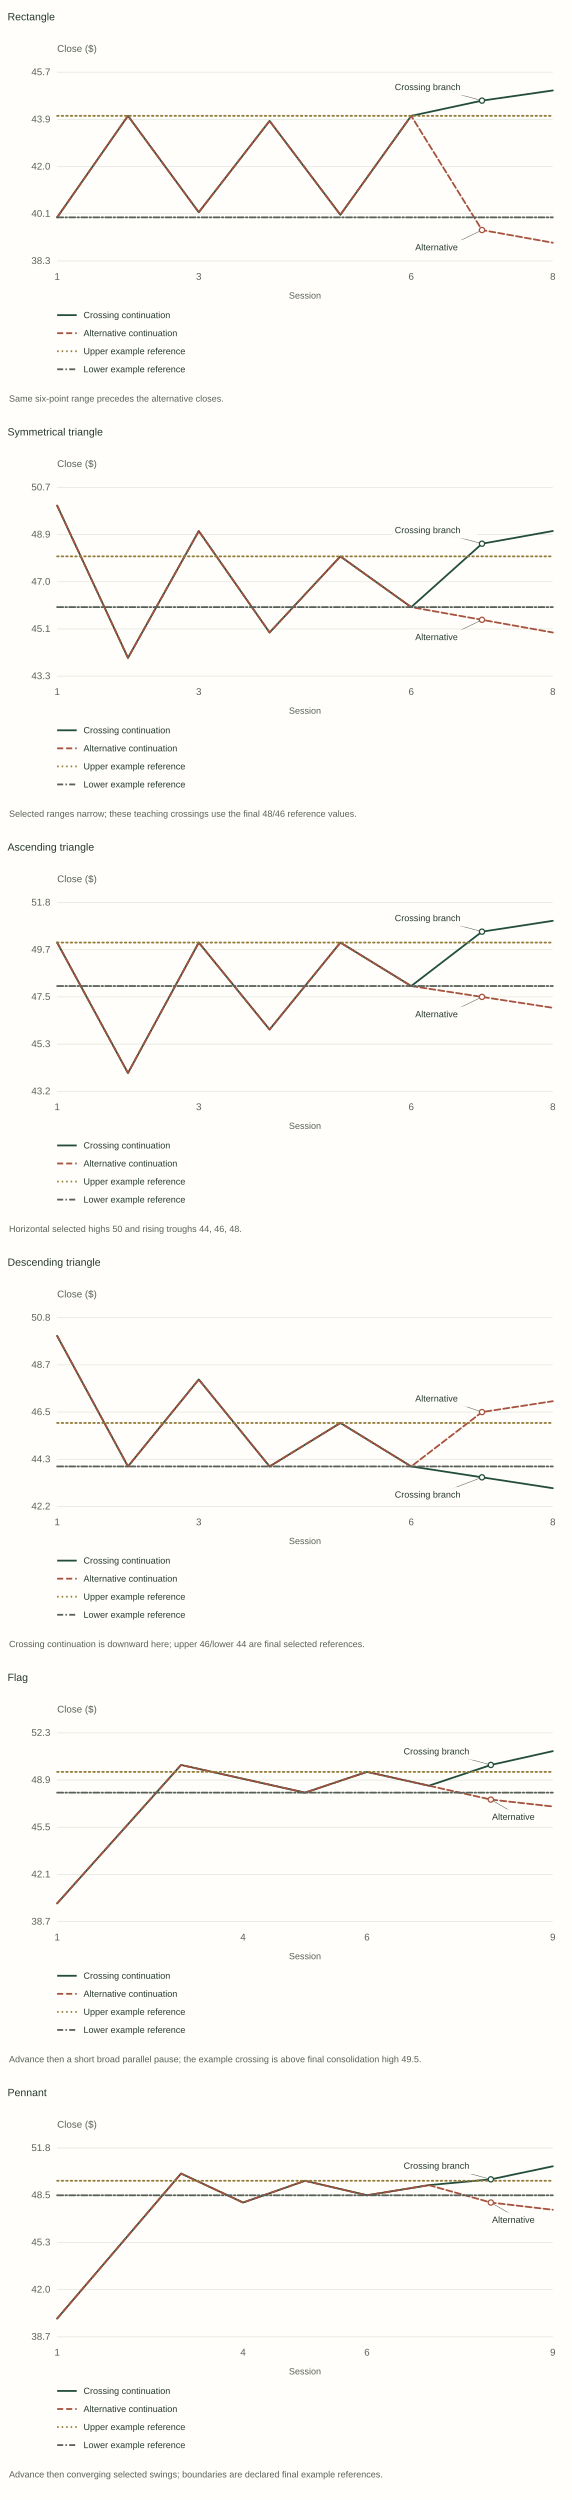
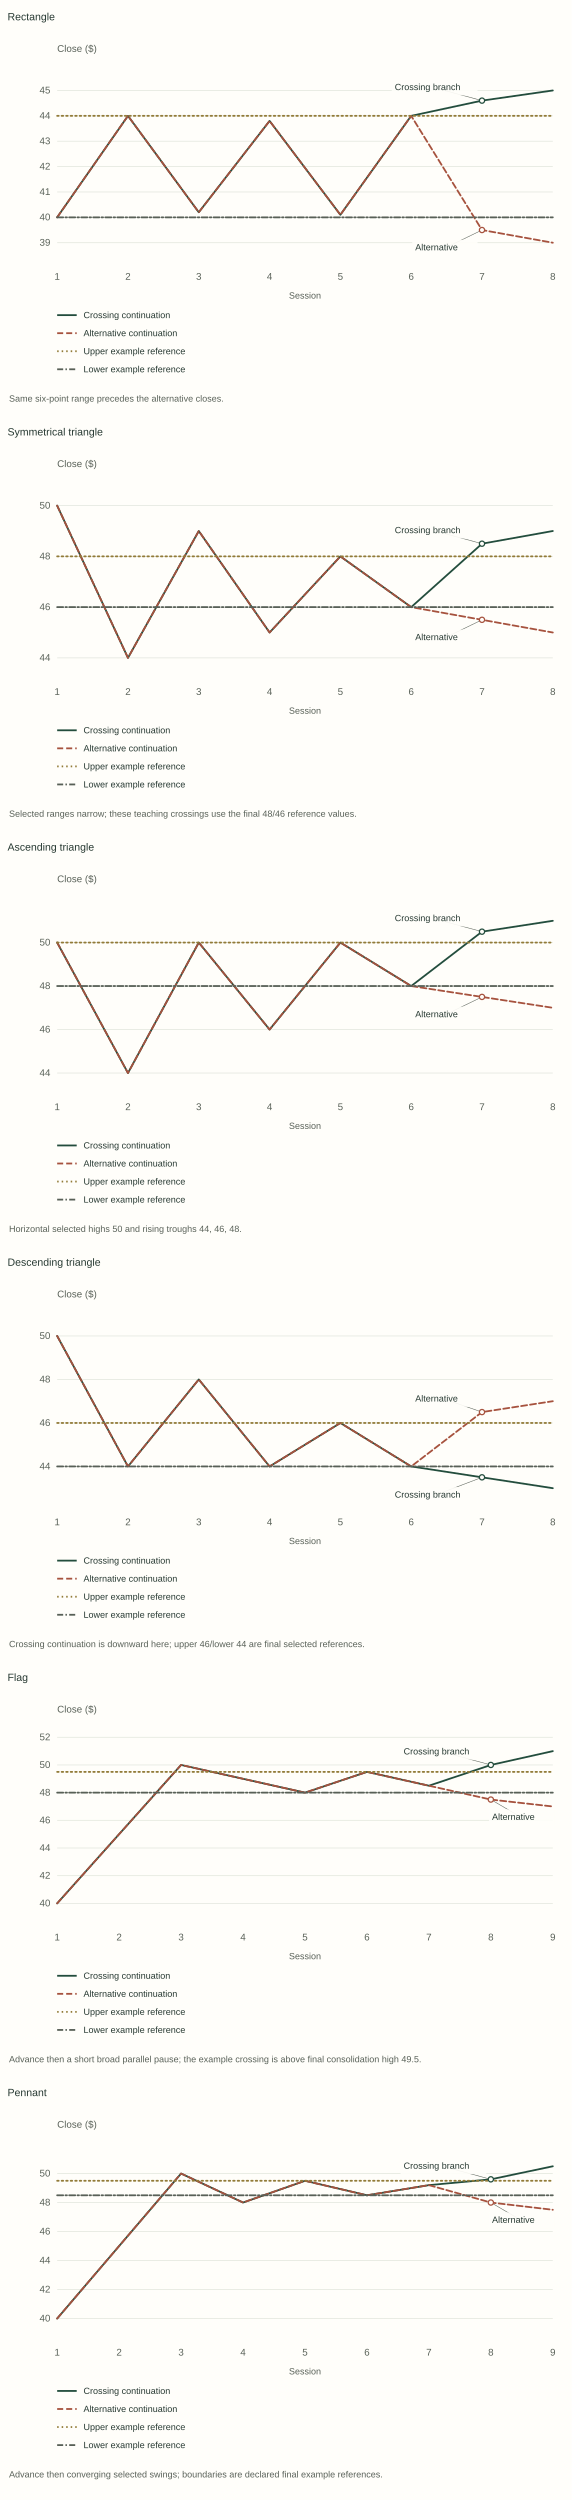
<svg xmlns="http://www.w3.org/2000/svg" viewBox="0 0 760 3324" role="img" aria-label="Boundary families: candidate prefix and alternative exits">
  <style>.af-text{font-family:Arial,sans-serif;fill:#263831}</style>
  <rect width="760" height="3324" fill="#fffefa" />
  <text class="af-text" x="10" y="27" text-anchor="start" style="font-size:14px;font-weight:500;fill:#263831;">Rectangle</text>
  <g transform="translate(0 50)">
    <text class="af-text" x="76" y="19" text-anchor="start" style="font-size:13px;font-weight:400;fill:#586057;">Close ($)</text>
-     <line x1="76" y1="297" x2="735" y2="297" stroke="#e2e6dd" />
-     <text class="af-text" x="67" y="301" text-anchor="end" style="font-size:13px;font-weight:400;fill:#586057;">38.3</text>
-     <line x1="76" y1="234.25" x2="735" y2="234.25" stroke="#e2e6dd" />
-     <text class="af-text" x="67" y="238.25" text-anchor="end" style="font-size:13px;font-weight:400;fill:#586057;">40.1</text>
+     <line x1="76" y1="272.71" x2="735" y2="272.71" stroke="#e2e6dd" />
+     <text class="af-text" x="67" y="276.71" text-anchor="end" style="font-size:13px;font-weight:400;fill:#586057;">39</text>
+     <line x1="76" y1="238.973" x2="735" y2="238.973" stroke="#e2e6dd" />
+     <text class="af-text" x="67" y="242.973" text-anchor="end" style="font-size:13px;font-weight:400;fill:#586057;">40</text>
+     <line x1="76" y1="205.237" x2="735" y2="205.237" stroke="#e2e6dd" />
+     <text class="af-text" x="67" y="209.237" text-anchor="end" style="font-size:13px;font-weight:400;fill:#586057;">41</text>
    <line x1="76" y1="171.5" x2="735" y2="171.5" stroke="#e2e6dd" />
-     <text class="af-text" x="67" y="175.5" text-anchor="end" style="font-size:13px;font-weight:400;fill:#586057;">42.0</text>
-     <line x1="76" y1="108.75" x2="735" y2="108.75" stroke="#e2e6dd" />
-     <text class="af-text" x="67" y="112.75" text-anchor="end" style="font-size:13px;font-weight:400;fill:#586057;">43.9</text>
-     <line x1="76" y1="46" x2="735" y2="46" stroke="#e2e6dd" />
-     <text class="af-text" x="67" y="50" text-anchor="end" style="font-size:13px;font-weight:400;fill:#586057;">45.7</text>
-     <text class="af-text" x="76" y="322" text-anchor="middle" style="font-size:13px;font-weight:400;fill:#586057;">1</text>
-     <text class="af-text" x="264.286" y="322" text-anchor="middle" style="font-size:13px;font-weight:400;fill:#586057;">3</text>
-     <text class="af-text" x="546.714" y="322" text-anchor="middle" style="font-size:13px;font-weight:400;fill:#586057;">6</text>
+     <text class="af-text" x="67" y="175.5" text-anchor="end" style="font-size:13px;font-weight:400;fill:#586057;">42</text>
+     <line x1="76" y1="137.763" x2="735" y2="137.763" stroke="#e2e6dd" />
+     <text class="af-text" x="67" y="141.763" text-anchor="end" style="font-size:13px;font-weight:400;fill:#586057;">43</text>
+     <line x1="76" y1="104.027" x2="735" y2="104.027" stroke="#e2e6dd" />
+     <text class="af-text" x="67" y="108.027" text-anchor="end" style="font-size:13px;font-weight:400;fill:#586057;">44</text>
+     <line x1="76" y1="70.29" x2="735" y2="70.29" stroke="#e2e6dd" />
+     <text class="af-text" x="67" y="74.29" text-anchor="end" style="font-size:13px;font-weight:400;fill:#586057;">45</text>
+     <text class="af-text" x="76" y="322" text-anchor="middle" style="font-size:13px;font-weight:400;fill:#586057;">1</text>
+     <text class="af-text" x="170.143" y="322" text-anchor="middle" style="font-size:13px;font-weight:400;fill:#586057;">2</text>
+     <text class="af-text" x="264.286" y="322" text-anchor="middle" style="font-size:13px;font-weight:400;fill:#586057;">3</text>
+     <text class="af-text" x="358.429" y="322" text-anchor="middle" style="font-size:13px;font-weight:400;fill:#586057;">4</text>
+     <text class="af-text" x="452.571" y="322" text-anchor="middle" style="font-size:13px;font-weight:400;fill:#586057;">5</text>
+     <text class="af-text" x="546.714" y="322" text-anchor="middle" style="font-size:13px;font-weight:400;fill:#586057;">6</text>
+     <text class="af-text" x="640.857" y="322" text-anchor="middle" style="font-size:13px;font-weight:400;fill:#586057;">7</text>
    <text class="af-text" x="735" y="322" text-anchor="middle" style="font-size:13px;font-weight:400;fill:#586057;">8</text>
    <text class="af-text" x="405.5" y="347" text-anchor="middle" style="font-size:12px;font-weight:400;fill:#586057;">Session</text>
    <path data-series="0" d="M76.00,238.97 L170.14,104.03 L264.29,232.23 L358.43,110.77 L452.57,235.60 L546.71,104.03 L640.86,83.78 L735.00,70.29 " fill="none" stroke="#234d3d" stroke-width="2.4" stroke-linecap="round" stroke-linejoin="round" />
    <path data-series="1" d="M76.00,238.97 L170.14,104.03 L264.29,232.23 L358.43,110.77 L452.57,235.60 L546.71,104.03 L640.86,255.84 L735.00,272.71 " fill="none" stroke="#a6523e" stroke-width="2.4" stroke-linecap="round" stroke-linejoin="round" stroke-dasharray="8 4" />
    <path data-series="2" d="M76.00,104.03 L170.14,104.03 L264.29,104.03 L358.43,104.03 L452.57,104.03 L546.71,104.03 L640.86,104.03 L735.00,104.03 " fill="none" stroke="#927b38" stroke-width="2.4" stroke-linecap="round" stroke-linejoin="round" stroke-dasharray="2 4" />
    <path data-series="3" d="M76.00,238.97 L170.14,238.97 L264.29,238.97 L358.43,238.97 L452.57,238.97 L546.71,238.97 L640.86,238.97 L735.00,238.97 " fill="none" stroke="#586057" stroke-width="2.4" stroke-linecap="round" stroke-linejoin="round" stroke-dasharray="8 3 2 3" />
    <line x1="640.857" y1="83.785" x2="577.857" y2="66.785" stroke="#586057" stroke-width=".7" />
    <circle data-annotation-series="0" data-value="44.6" cx="640.857" cy="83.785" r="3.5" fill="#fffefa" stroke="#234d3d" stroke-width="1.7" />
    <rect x="520.857" y="55.785" width="114" height="21" fill="#fffefa" opacity=".92" />
    <text class="af-text" x="524.857" y="69.785" text-anchor="start" style="font-size:12px;font-weight:400;fill:#263831;">Crossing branch</text>
    <line x1="640.857" y1="255.841" x2="591.457" y2="279.841" stroke="#586057" stroke-width=".7" />
    <circle data-annotation-series="1" data-value="39.5" cx="640.857" cy="255.841" r="3.5" fill="#fffefa" stroke="#a6523e" stroke-width="1.7" />
    <rect x="548.057" y="268.841" width="86.8" height="21" fill="#fffefa" opacity=".92" />
    <text class="af-text" x="552.057" y="282.841" text-anchor="start" style="font-size:12px;font-weight:400;fill:#263831;">Alternative</text>
    <line x1="76" x2="102" y1="369" y2="369" stroke="#234d3d" stroke-width="2.4" />
    <text class="af-text" x="111" y="373" text-anchor="start" style="font-size:12px;font-weight:400;fill:#263831;">Crossing continuation</text>
    <line x1="76" x2="102" y1="393" y2="393" stroke="#a6523e" stroke-width="2.4" stroke-dasharray="8 4" />
    <text class="af-text" x="111" y="397" text-anchor="start" style="font-size:12px;font-weight:400;fill:#263831;">Alternative continuation</text>
    <line x1="76" x2="102" y1="417" y2="417" stroke="#927b38" stroke-width="2.4" stroke-dasharray="2 4" />
    <text class="af-text" x="111" y="421" text-anchor="start" style="font-size:12px;font-weight:400;fill:#263831;">Upper example reference</text>
    <line x1="76" x2="102" y1="441" y2="441" stroke="#586057" stroke-width="2.4" stroke-dasharray="8 3 2 3" />
    <text class="af-text" x="111" y="445" text-anchor="start" style="font-size:12px;font-weight:400;fill:#263831;">Lower example reference</text>
  </g>
  <text class="af-text" x="12" y="534" text-anchor="start" style="font-size:12px;font-weight:400;fill:#586057;">Same six-point range precedes the alternative closes.</text>
  <text class="af-text" x="10" y="579" text-anchor="start" style="font-size:14px;font-weight:500;fill:#263831;">Symmetrical triangle</text>
  <g transform="translate(0 602)">
    <text class="af-text" x="76" y="19" text-anchor="start" style="font-size:13px;font-weight:400;fill:#586057;">Close ($)</text>
-     <line x1="76" y1="297" x2="735" y2="297" stroke="#e2e6dd" />
-     <text class="af-text" x="67" y="301" text-anchor="end" style="font-size:13px;font-weight:400;fill:#586057;">43.3</text>
-     <line x1="76" y1="234.25" x2="735" y2="234.25" stroke="#e2e6dd" />
-     <text class="af-text" x="67" y="238.25" text-anchor="end" style="font-size:13px;font-weight:400;fill:#586057;">45.1</text>
-     <line x1="76" y1="171.5" x2="735" y2="171.5" stroke="#e2e6dd" />
-     <text class="af-text" x="67" y="175.5" text-anchor="end" style="font-size:13px;font-weight:400;fill:#586057;">47.0</text>
-     <line x1="76" y1="108.75" x2="735" y2="108.75" stroke="#e2e6dd" />
-     <text class="af-text" x="67" y="112.75" text-anchor="end" style="font-size:13px;font-weight:400;fill:#586057;">48.9</text>
-     <line x1="76" y1="46" x2="735" y2="46" stroke="#e2e6dd" />
-     <text class="af-text" x="67" y="50" text-anchor="end" style="font-size:13px;font-weight:400;fill:#586057;">50.7</text>
-     <text class="af-text" x="76" y="322" text-anchor="middle" style="font-size:13px;font-weight:400;fill:#586057;">1</text>
-     <text class="af-text" x="264.286" y="322" text-anchor="middle" style="font-size:13px;font-weight:400;fill:#586057;">3</text>
-     <text class="af-text" x="546.714" y="322" text-anchor="middle" style="font-size:13px;font-weight:400;fill:#586057;">6</text>
+     <line x1="76" y1="272.71" x2="735" y2="272.71" stroke="#e2e6dd" />
+     <text class="af-text" x="67" y="276.71" text-anchor="end" style="font-size:13px;font-weight:400;fill:#586057;">44</text>
+     <line x1="76" y1="205.237" x2="735" y2="205.237" stroke="#e2e6dd" />
+     <text class="af-text" x="67" y="209.237" text-anchor="end" style="font-size:13px;font-weight:400;fill:#586057;">46</text>
+     <line x1="76" y1="137.763" x2="735" y2="137.763" stroke="#e2e6dd" />
+     <text class="af-text" x="67" y="141.763" text-anchor="end" style="font-size:13px;font-weight:400;fill:#586057;">48</text>
+     <line x1="76" y1="70.29" x2="735" y2="70.29" stroke="#e2e6dd" />
+     <text class="af-text" x="67" y="74.29" text-anchor="end" style="font-size:13px;font-weight:400;fill:#586057;">50</text>
+     <text class="af-text" x="76" y="322" text-anchor="middle" style="font-size:13px;font-weight:400;fill:#586057;">1</text>
+     <text class="af-text" x="170.143" y="322" text-anchor="middle" style="font-size:13px;font-weight:400;fill:#586057;">2</text>
+     <text class="af-text" x="264.286" y="322" text-anchor="middle" style="font-size:13px;font-weight:400;fill:#586057;">3</text>
+     <text class="af-text" x="358.429" y="322" text-anchor="middle" style="font-size:13px;font-weight:400;fill:#586057;">4</text>
+     <text class="af-text" x="452.571" y="322" text-anchor="middle" style="font-size:13px;font-weight:400;fill:#586057;">5</text>
+     <text class="af-text" x="546.714" y="322" text-anchor="middle" style="font-size:13px;font-weight:400;fill:#586057;">6</text>
+     <text class="af-text" x="640.857" y="322" text-anchor="middle" style="font-size:13px;font-weight:400;fill:#586057;">7</text>
    <text class="af-text" x="735" y="322" text-anchor="middle" style="font-size:13px;font-weight:400;fill:#586057;">8</text>
    <text class="af-text" x="405.5" y="347" text-anchor="middle" style="font-size:12px;font-weight:400;fill:#586057;">Session</text>
    <path data-series="0" d="M76.00,70.29 L170.14,272.71 L264.29,104.03 L358.43,238.97 L452.57,137.76 L546.71,205.24 L640.86,120.90 L735.00,104.03 " fill="none" stroke="#234d3d" stroke-width="2.4" stroke-linecap="round" stroke-linejoin="round" />
    <path data-series="1" d="M76.00,70.29 L170.14,272.71 L264.29,104.03 L358.43,238.97 L452.57,137.76 L546.71,205.24 L640.86,222.10 L735.00,238.97 " fill="none" stroke="#a6523e" stroke-width="2.4" stroke-linecap="round" stroke-linejoin="round" stroke-dasharray="8 4" />
    <path data-series="2" d="M76.00,137.76 L170.14,137.76 L264.29,137.76 L358.43,137.76 L452.57,137.76 L546.71,137.76 L640.86,137.76 L735.00,137.76 " fill="none" stroke="#927b38" stroke-width="2.4" stroke-linecap="round" stroke-linejoin="round" stroke-dasharray="2 4" />
    <path data-series="3" d="M76.00,205.24 L170.14,205.24 L264.29,205.24 L358.43,205.24 L452.57,205.24 L546.71,205.24 L640.86,205.24 L735.00,205.24 " fill="none" stroke="#586057" stroke-width="2.4" stroke-linecap="round" stroke-linejoin="round" stroke-dasharray="8 3 2 3" />
    <line x1="640.857" y1="120.895" x2="577.857" y2="103.895" stroke="#586057" stroke-width=".7" />
    <circle data-annotation-series="0" data-value="48.5" cx="640.857" cy="120.895" r="3.5" fill="#fffefa" stroke="#234d3d" stroke-width="1.7" />
    <rect x="520.857" y="92.895" width="114" height="21" fill="#fffefa" opacity=".92" />
    <text class="af-text" x="524.857" y="106.895" text-anchor="start" style="font-size:12px;font-weight:400;fill:#263831;">Crossing branch</text>
    <line x1="640.857" y1="222.105" x2="591.457" y2="246.105" stroke="#586057" stroke-width=".7" />
    <circle data-annotation-series="1" data-value="45.5" cx="640.857" cy="222.105" r="3.5" fill="#fffefa" stroke="#a6523e" stroke-width="1.7" />
    <rect x="548.057" y="235.105" width="86.8" height="21" fill="#fffefa" opacity=".92" />
    <text class="af-text" x="552.057" y="249.105" text-anchor="start" style="font-size:12px;font-weight:400;fill:#263831;">Alternative</text>
    <line x1="76" x2="102" y1="369" y2="369" stroke="#234d3d" stroke-width="2.4" />
    <text class="af-text" x="111" y="373" text-anchor="start" style="font-size:12px;font-weight:400;fill:#263831;">Crossing continuation</text>
    <line x1="76" x2="102" y1="393" y2="393" stroke="#a6523e" stroke-width="2.4" stroke-dasharray="8 4" />
    <text class="af-text" x="111" y="397" text-anchor="start" style="font-size:12px;font-weight:400;fill:#263831;">Alternative continuation</text>
    <line x1="76" x2="102" y1="417" y2="417" stroke="#927b38" stroke-width="2.4" stroke-dasharray="2 4" />
    <text class="af-text" x="111" y="421" text-anchor="start" style="font-size:12px;font-weight:400;fill:#263831;">Upper example reference</text>
    <line x1="76" x2="102" y1="441" y2="441" stroke="#586057" stroke-width="2.4" stroke-dasharray="8 3 2 3" />
    <text class="af-text" x="111" y="445" text-anchor="start" style="font-size:12px;font-weight:400;fill:#263831;">Lower example reference</text>
  </g>
  <text class="af-text" x="12" y="1086" text-anchor="start" style="font-size:12px;font-weight:400;fill:#586057;">Selected ranges narrow; these teaching crossings use the final 48/46 reference values.</text>
  <text class="af-text" x="10" y="1131" text-anchor="start" style="font-size:14px;font-weight:500;fill:#263831;">Ascending triangle</text>
  <g transform="translate(0 1154)">
    <text class="af-text" x="76" y="19" text-anchor="start" style="font-size:13px;font-weight:400;fill:#586057;">Close ($)</text>
-     <line x1="76" y1="297" x2="735" y2="297" stroke="#e2e6dd" />
-     <text class="af-text" x="67" y="301" text-anchor="end" style="font-size:13px;font-weight:400;fill:#586057;">43.2</text>
-     <line x1="76" y1="234.25" x2="735" y2="234.25" stroke="#e2e6dd" />
-     <text class="af-text" x="67" y="238.25" text-anchor="end" style="font-size:13px;font-weight:400;fill:#586057;">45.3</text>
-     <line x1="76" y1="171.5" x2="735" y2="171.5" stroke="#e2e6dd" />
-     <text class="af-text" x="67" y="175.5" text-anchor="end" style="font-size:13px;font-weight:400;fill:#586057;">47.5</text>
-     <line x1="76" y1="108.75" x2="735" y2="108.75" stroke="#e2e6dd" />
-     <text class="af-text" x="67" y="112.75" text-anchor="end" style="font-size:13px;font-weight:400;fill:#586057;">49.7</text>
-     <line x1="76" y1="46" x2="735" y2="46" stroke="#e2e6dd" />
-     <text class="af-text" x="67" y="50" text-anchor="end" style="font-size:13px;font-weight:400;fill:#586057;">51.8</text>
-     <text class="af-text" x="76" y="322" text-anchor="middle" style="font-size:13px;font-weight:400;fill:#586057;">1</text>
-     <text class="af-text" x="264.286" y="322" text-anchor="middle" style="font-size:13px;font-weight:400;fill:#586057;">3</text>
-     <text class="af-text" x="546.714" y="322" text-anchor="middle" style="font-size:13px;font-weight:400;fill:#586057;">6</text>
+     <line x1="76" y1="272.71" x2="735" y2="272.71" stroke="#e2e6dd" />
+     <text class="af-text" x="67" y="276.71" text-anchor="end" style="font-size:13px;font-weight:400;fill:#586057;">44</text>
+     <line x1="76" y1="214.876" x2="735" y2="214.876" stroke="#e2e6dd" />
+     <text class="af-text" x="67" y="218.876" text-anchor="end" style="font-size:13px;font-weight:400;fill:#586057;">46</text>
+     <line x1="76" y1="157.041" x2="735" y2="157.041" stroke="#e2e6dd" />
+     <text class="af-text" x="67" y="161.041" text-anchor="end" style="font-size:13px;font-weight:400;fill:#586057;">48</text>
+     <line x1="76" y1="99.207" x2="735" y2="99.207" stroke="#e2e6dd" />
+     <text class="af-text" x="67" y="103.207" text-anchor="end" style="font-size:13px;font-weight:400;fill:#586057;">50</text>
+     <text class="af-text" x="76" y="322" text-anchor="middle" style="font-size:13px;font-weight:400;fill:#586057;">1</text>
+     <text class="af-text" x="170.143" y="322" text-anchor="middle" style="font-size:13px;font-weight:400;fill:#586057;">2</text>
+     <text class="af-text" x="264.286" y="322" text-anchor="middle" style="font-size:13px;font-weight:400;fill:#586057;">3</text>
+     <text class="af-text" x="358.429" y="322" text-anchor="middle" style="font-size:13px;font-weight:400;fill:#586057;">4</text>
+     <text class="af-text" x="452.571" y="322" text-anchor="middle" style="font-size:13px;font-weight:400;fill:#586057;">5</text>
+     <text class="af-text" x="546.714" y="322" text-anchor="middle" style="font-size:13px;font-weight:400;fill:#586057;">6</text>
+     <text class="af-text" x="640.857" y="322" text-anchor="middle" style="font-size:13px;font-weight:400;fill:#586057;">7</text>
    <text class="af-text" x="735" y="322" text-anchor="middle" style="font-size:13px;font-weight:400;fill:#586057;">8</text>
    <text class="af-text" x="405.5" y="347" text-anchor="middle" style="font-size:12px;font-weight:400;fill:#586057;">Session</text>
    <path data-series="0" d="M76.00,99.21 L170.14,272.71 L264.29,99.21 L358.43,214.88 L452.57,99.21 L546.71,157.04 L640.86,84.75 L735.00,70.29 " fill="none" stroke="#234d3d" stroke-width="2.4" stroke-linecap="round" stroke-linejoin="round" />
    <path data-series="1" d="M76.00,99.21 L170.14,272.71 L264.29,99.21 L358.43,214.88 L452.57,99.21 L546.71,157.04 L640.86,171.50 L735.00,185.96 " fill="none" stroke="#a6523e" stroke-width="2.4" stroke-linecap="round" stroke-linejoin="round" stroke-dasharray="8 4" />
    <path data-series="2" d="M76.00,99.21 L170.14,99.21 L264.29,99.21 L358.43,99.21 L452.57,99.21 L546.71,99.21 L640.86,99.21 L735.00,99.21 " fill="none" stroke="#927b38" stroke-width="2.4" stroke-linecap="round" stroke-linejoin="round" stroke-dasharray="2 4" />
    <path data-series="3" d="M76.00,157.04 L170.14,157.04 L264.29,157.04 L358.43,157.04 L452.57,157.04 L546.71,157.04 L640.86,157.04 L735.00,157.04 " fill="none" stroke="#586057" stroke-width="2.4" stroke-linecap="round" stroke-linejoin="round" stroke-dasharray="8 3 2 3" />
    <line x1="640.857" y1="84.749" x2="577.857" y2="67.749" stroke="#586057" stroke-width=".7" />
    <circle data-annotation-series="0" data-value="50.5" cx="640.857" cy="84.749" r="3.5" fill="#fffefa" stroke="#234d3d" stroke-width="1.7" />
    <rect x="520.857" y="56.749" width="114" height="21" fill="#fffefa" opacity=".92" />
    <text class="af-text" x="524.857" y="70.749" text-anchor="start" style="font-size:12px;font-weight:400;fill:#263831;">Crossing branch</text>
    <line x1="640.857" y1="171.5" x2="591.457" y2="195.5" stroke="#586057" stroke-width=".7" />
    <circle data-annotation-series="1" data-value="47.5" cx="640.857" cy="171.5" r="3.5" fill="#fffefa" stroke="#a6523e" stroke-width="1.7" />
    <rect x="548.057" y="184.5" width="86.8" height="21" fill="#fffefa" opacity=".92" />
    <text class="af-text" x="552.057" y="198.5" text-anchor="start" style="font-size:12px;font-weight:400;fill:#263831;">Alternative</text>
    <line x1="76" x2="102" y1="369" y2="369" stroke="#234d3d" stroke-width="2.4" />
    <text class="af-text" x="111" y="373" text-anchor="start" style="font-size:12px;font-weight:400;fill:#263831;">Crossing continuation</text>
    <line x1="76" x2="102" y1="393" y2="393" stroke="#a6523e" stroke-width="2.4" stroke-dasharray="8 4" />
    <text class="af-text" x="111" y="397" text-anchor="start" style="font-size:12px;font-weight:400;fill:#263831;">Alternative continuation</text>
    <line x1="76" x2="102" y1="417" y2="417" stroke="#927b38" stroke-width="2.4" stroke-dasharray="2 4" />
    <text class="af-text" x="111" y="421" text-anchor="start" style="font-size:12px;font-weight:400;fill:#263831;">Upper example reference</text>
    <line x1="76" x2="102" y1="441" y2="441" stroke="#586057" stroke-width="2.4" stroke-dasharray="8 3 2 3" />
    <text class="af-text" x="111" y="445" text-anchor="start" style="font-size:12px;font-weight:400;fill:#263831;">Lower example reference</text>
  </g>
  <text class="af-text" x="12" y="1638" text-anchor="start" style="font-size:12px;font-weight:400;fill:#586057;">Horizontal selected highs 50 and rising troughs 44, 46, 48.</text>
  <text class="af-text" x="10" y="1683" text-anchor="start" style="font-size:14px;font-weight:500;fill:#263831;">Descending triangle</text>
  <g transform="translate(0 1706)">
    <text class="af-text" x="76" y="19" text-anchor="start" style="font-size:13px;font-weight:400;fill:#586057;">Close ($)</text>
-     <line x1="76" y1="297" x2="735" y2="297" stroke="#e2e6dd" />
-     <text class="af-text" x="67" y="301" text-anchor="end" style="font-size:13px;font-weight:400;fill:#586057;">42.2</text>
-     <line x1="76" y1="234.25" x2="735" y2="234.25" stroke="#e2e6dd" />
-     <text class="af-text" x="67" y="238.25" text-anchor="end" style="font-size:13px;font-weight:400;fill:#586057;">44.3</text>
-     <line x1="76" y1="171.5" x2="735" y2="171.5" stroke="#e2e6dd" />
-     <text class="af-text" x="67" y="175.5" text-anchor="end" style="font-size:13px;font-weight:400;fill:#586057;">46.5</text>
-     <line x1="76" y1="108.75" x2="735" y2="108.75" stroke="#e2e6dd" />
-     <text class="af-text" x="67" y="112.75" text-anchor="end" style="font-size:13px;font-weight:400;fill:#586057;">48.7</text>
-     <line x1="76" y1="46" x2="735" y2="46" stroke="#e2e6dd" />
-     <text class="af-text" x="67" y="50" text-anchor="end" style="font-size:13px;font-weight:400;fill:#586057;">50.8</text>
-     <text class="af-text" x="76" y="322" text-anchor="middle" style="font-size:13px;font-weight:400;fill:#586057;">1</text>
-     <text class="af-text" x="264.286" y="322" text-anchor="middle" style="font-size:13px;font-weight:400;fill:#586057;">3</text>
-     <text class="af-text" x="546.714" y="322" text-anchor="middle" style="font-size:13px;font-weight:400;fill:#586057;">6</text>
+     <line x1="76" y1="243.793" x2="735" y2="243.793" stroke="#e2e6dd" />
+     <text class="af-text" x="67" y="247.793" text-anchor="end" style="font-size:13px;font-weight:400;fill:#586057;">44</text>
+     <line x1="76" y1="185.959" x2="735" y2="185.959" stroke="#e2e6dd" />
+     <text class="af-text" x="67" y="189.959" text-anchor="end" style="font-size:13px;font-weight:400;fill:#586057;">46</text>
+     <line x1="76" y1="128.124" x2="735" y2="128.124" stroke="#e2e6dd" />
+     <text class="af-text" x="67" y="132.124" text-anchor="end" style="font-size:13px;font-weight:400;fill:#586057;">48</text>
+     <line x1="76" y1="70.29" x2="735" y2="70.29" stroke="#e2e6dd" />
+     <text class="af-text" x="67" y="74.29" text-anchor="end" style="font-size:13px;font-weight:400;fill:#586057;">50</text>
+     <text class="af-text" x="76" y="322" text-anchor="middle" style="font-size:13px;font-weight:400;fill:#586057;">1</text>
+     <text class="af-text" x="170.143" y="322" text-anchor="middle" style="font-size:13px;font-weight:400;fill:#586057;">2</text>
+     <text class="af-text" x="264.286" y="322" text-anchor="middle" style="font-size:13px;font-weight:400;fill:#586057;">3</text>
+     <text class="af-text" x="358.429" y="322" text-anchor="middle" style="font-size:13px;font-weight:400;fill:#586057;">4</text>
+     <text class="af-text" x="452.571" y="322" text-anchor="middle" style="font-size:13px;font-weight:400;fill:#586057;">5</text>
+     <text class="af-text" x="546.714" y="322" text-anchor="middle" style="font-size:13px;font-weight:400;fill:#586057;">6</text>
+     <text class="af-text" x="640.857" y="322" text-anchor="middle" style="font-size:13px;font-weight:400;fill:#586057;">7</text>
    <text class="af-text" x="735" y="322" text-anchor="middle" style="font-size:13px;font-weight:400;fill:#586057;">8</text>
    <text class="af-text" x="405.5" y="347" text-anchor="middle" style="font-size:12px;font-weight:400;fill:#586057;">Session</text>
    <path data-series="0" d="M76.00,70.29 L170.14,243.79 L264.29,128.12 L358.43,243.79 L452.57,185.96 L546.71,243.79 L640.86,258.25 L735.00,272.71 " fill="none" stroke="#234d3d" stroke-width="2.4" stroke-linecap="round" stroke-linejoin="round" />
    <path data-series="1" d="M76.00,70.29 L170.14,243.79 L264.29,128.12 L358.43,243.79 L452.57,185.96 L546.71,243.79 L640.86,171.50 L735.00,157.04 " fill="none" stroke="#a6523e" stroke-width="2.4" stroke-linecap="round" stroke-linejoin="round" stroke-dasharray="8 4" />
    <path data-series="2" d="M76.00,185.96 L170.14,185.96 L264.29,185.96 L358.43,185.96 L452.57,185.96 L546.71,185.96 L640.86,185.96 L735.00,185.96 " fill="none" stroke="#927b38" stroke-width="2.4" stroke-linecap="round" stroke-linejoin="round" stroke-dasharray="2 4" />
    <path data-series="3" d="M76.00,243.79 L170.14,243.79 L264.29,243.79 L358.43,243.79 L452.57,243.79 L546.71,243.79 L640.86,243.79 L735.00,243.79 " fill="none" stroke="#586057" stroke-width="2.4" stroke-linecap="round" stroke-linejoin="round" stroke-dasharray="8 3 2 3" />
    <line x1="640.857" y1="258.251" x2="577.857" y2="282.251" stroke="#586057" stroke-width=".7" />
    <circle data-annotation-series="0" data-value="43.5" cx="640.857" cy="258.251" r="3.5" fill="#fffefa" stroke="#234d3d" stroke-width="1.7" />
    <rect x="520.857" y="271.251" width="114" height="21" fill="#fffefa" opacity=".92" />
    <text class="af-text" x="524.857" y="285.251" text-anchor="start" style="font-size:12px;font-weight:400;fill:#263831;">Crossing branch</text>
    <line x1="640.857" y1="171.5" x2="591.457" y2="154.5" stroke="#586057" stroke-width=".7" />
    <circle data-annotation-series="1" data-value="46.5" cx="640.857" cy="171.5" r="3.5" fill="#fffefa" stroke="#a6523e" stroke-width="1.7" />
    <rect x="548.057" y="143.5" width="86.8" height="21" fill="#fffefa" opacity=".92" />
    <text class="af-text" x="552.057" y="157.5" text-anchor="start" style="font-size:12px;font-weight:400;fill:#263831;">Alternative</text>
    <line x1="76" x2="102" y1="369" y2="369" stroke="#234d3d" stroke-width="2.4" />
    <text class="af-text" x="111" y="373" text-anchor="start" style="font-size:12px;font-weight:400;fill:#263831;">Crossing continuation</text>
    <line x1="76" x2="102" y1="393" y2="393" stroke="#a6523e" stroke-width="2.4" stroke-dasharray="8 4" />
    <text class="af-text" x="111" y="397" text-anchor="start" style="font-size:12px;font-weight:400;fill:#263831;">Alternative continuation</text>
    <line x1="76" x2="102" y1="417" y2="417" stroke="#927b38" stroke-width="2.4" stroke-dasharray="2 4" />
    <text class="af-text" x="111" y="421" text-anchor="start" style="font-size:12px;font-weight:400;fill:#263831;">Upper example reference</text>
    <line x1="76" x2="102" y1="441" y2="441" stroke="#586057" stroke-width="2.4" stroke-dasharray="8 3 2 3" />
    <text class="af-text" x="111" y="445" text-anchor="start" style="font-size:12px;font-weight:400;fill:#263831;">Lower example reference</text>
  </g>
  <text class="af-text" x="12" y="2190" text-anchor="start" style="font-size:12px;font-weight:400;fill:#586057;">Crossing continuation is downward here; upper 46/lower 44 are final selected references.</text>
  <text class="af-text" x="10" y="2235" text-anchor="start" style="font-size:14px;font-weight:500;fill:#263831;">Flag</text>
  <g transform="translate(0 2258)">
    <text class="af-text" x="76" y="19" text-anchor="start" style="font-size:13px;font-weight:400;fill:#586057;">Close ($)</text>
-     <line x1="76" y1="297" x2="735" y2="297" stroke="#e2e6dd" />
-     <text class="af-text" x="67" y="301" text-anchor="end" style="font-size:13px;font-weight:400;fill:#586057;">38.7</text>
-     <line x1="76" y1="234.25" x2="735" y2="234.25" stroke="#e2e6dd" />
-     <text class="af-text" x="67" y="238.25" text-anchor="end" style="font-size:13px;font-weight:400;fill:#586057;">42.1</text>
-     <line x1="76" y1="171.5" x2="735" y2="171.5" stroke="#e2e6dd" />
-     <text class="af-text" x="67" y="175.5" text-anchor="end" style="font-size:13px;font-weight:400;fill:#586057;">45.5</text>
-     <line x1="76" y1="108.75" x2="735" y2="108.75" stroke="#e2e6dd" />
-     <text class="af-text" x="67" y="112.75" text-anchor="end" style="font-size:13px;font-weight:400;fill:#586057;">48.9</text>
-     <line x1="76" y1="46" x2="735" y2="46" stroke="#e2e6dd" />
-     <text class="af-text" x="67" y="50" text-anchor="end" style="font-size:13px;font-weight:400;fill:#586057;">52.3</text>
-     <text class="af-text" x="76" y="322" text-anchor="middle" style="font-size:13px;font-weight:400;fill:#586057;">1</text>
+     <line x1="76" y1="272.71" x2="735" y2="272.71" stroke="#e2e6dd" />
+     <text class="af-text" x="67" y="276.71" text-anchor="end" style="font-size:13px;font-weight:400;fill:#586057;">40</text>
+     <line x1="76" y1="235.906" x2="735" y2="235.906" stroke="#e2e6dd" />
+     <text class="af-text" x="67" y="239.906" text-anchor="end" style="font-size:13px;font-weight:400;fill:#586057;">42</text>
+     <line x1="76" y1="199.103" x2="735" y2="199.103" stroke="#e2e6dd" />
+     <text class="af-text" x="67" y="203.103" text-anchor="end" style="font-size:13px;font-weight:400;fill:#586057;">44</text>
+     <line x1="76" y1="162.299" x2="735" y2="162.299" stroke="#e2e6dd" />
+     <text class="af-text" x="67" y="166.299" text-anchor="end" style="font-size:13px;font-weight:400;fill:#586057;">46</text>
+     <line x1="76" y1="125.496" x2="735" y2="125.496" stroke="#e2e6dd" />
+     <text class="af-text" x="67" y="129.496" text-anchor="end" style="font-size:13px;font-weight:400;fill:#586057;">48</text>
+     <line x1="76" y1="88.692" x2="735" y2="88.692" stroke="#e2e6dd" />
+     <text class="af-text" x="67" y="92.692" text-anchor="end" style="font-size:13px;font-weight:400;fill:#586057;">50</text>
+     <line x1="76" y1="51.889" x2="735" y2="51.889" stroke="#e2e6dd" />
+     <text class="af-text" x="67" y="55.889" text-anchor="end" style="font-size:13px;font-weight:400;fill:#586057;">52</text>
+     <text class="af-text" x="76" y="322" text-anchor="middle" style="font-size:13px;font-weight:400;fill:#586057;">1</text>
+     <text class="af-text" x="158.375" y="322" text-anchor="middle" style="font-size:13px;font-weight:400;fill:#586057;">2</text>
+     <text class="af-text" x="240.75" y="322" text-anchor="middle" style="font-size:13px;font-weight:400;fill:#586057;">3</text>
    <text class="af-text" x="323.125" y="322" text-anchor="middle" style="font-size:13px;font-weight:400;fill:#586057;">4</text>
+     <text class="af-text" x="405.5" y="322" text-anchor="middle" style="font-size:13px;font-weight:400;fill:#586057;">5</text>
    <text class="af-text" x="487.875" y="322" text-anchor="middle" style="font-size:13px;font-weight:400;fill:#586057;">6</text>
+     <text class="af-text" x="570.25" y="322" text-anchor="middle" style="font-size:13px;font-weight:400;fill:#586057;">7</text>
+     <text class="af-text" x="652.625" y="322" text-anchor="middle" style="font-size:13px;font-weight:400;fill:#586057;">8</text>
    <text class="af-text" x="735" y="322" text-anchor="middle" style="font-size:13px;font-weight:400;fill:#586057;">9</text>
    <text class="af-text" x="405.5" y="347" text-anchor="middle" style="font-size:12px;font-weight:400;fill:#586057;">Session</text>
    <path data-series="0" d="M76.00,272.71 L158.38,180.70 L240.75,88.69 L323.13,107.09 L405.50,125.50 L487.88,97.89 L570.25,116.29 L652.63,88.69 L735.00,70.29 " fill="none" stroke="#234d3d" stroke-width="2.4" stroke-linecap="round" stroke-linejoin="round" />
    <path data-series="1" d="M76.00,272.71 L158.38,180.70 L240.75,88.69 L323.13,107.09 L405.50,125.50 L487.88,97.89 L570.25,116.29 L652.63,134.70 L735.00,143.90 " fill="none" stroke="#a6523e" stroke-width="2.4" stroke-linecap="round" stroke-linejoin="round" stroke-dasharray="8 4" />
    <path data-series="2" d="M76.00,97.89 L158.38,97.89 L240.75,97.89 L323.13,97.89 L405.50,97.89 L487.88,97.89 L570.25,97.89 L652.63,97.89 L735.00,97.89 " fill="none" stroke="#927b38" stroke-width="2.4" stroke-linecap="round" stroke-linejoin="round" stroke-dasharray="2 4" />
    <path data-series="3" d="M76.00,125.50 L158.38,125.50 L240.75,125.50 L323.13,125.50 L405.50,125.50 L487.88,125.50 L570.25,125.50 L652.63,125.50 L735.00,125.50 " fill="none" stroke="#586057" stroke-width="2.4" stroke-linecap="round" stroke-linejoin="round" stroke-dasharray="8 3 2 3" />
    <line x1="652.625" y1="88.692" x2="589.625" y2="71.692" stroke="#586057" stroke-width=".7" />
    <circle data-annotation-series="0" data-value="50" cx="652.625" cy="88.692" r="3.5" fill="#fffefa" stroke="#234d3d" stroke-width="1.7" />
    <rect x="532.625" y="60.692" width="114" height="21" fill="#fffefa" opacity=".92" />
    <text class="af-text" x="536.625" y="74.692" text-anchor="start" style="font-size:12px;font-weight:400;fill:#263831;">Crossing branch</text>
    <line x1="652.625" y1="134.696" x2="693.6" y2="158.696" stroke="#586057" stroke-width=".7" />
    <circle data-annotation-series="1" data-value="47.5" cx="652.625" cy="134.696" r="3.5" fill="#fffefa" stroke="#a6523e" stroke-width="1.7" />
    <rect x="650.2" y="147.696" width="86.8" height="21" fill="#fffefa" opacity=".92" />
    <text class="af-text" x="654.2" y="161.696" text-anchor="start" style="font-size:12px;font-weight:400;fill:#263831;">Alternative</text>
    <line x1="76" x2="102" y1="369" y2="369" stroke="#234d3d" stroke-width="2.4" />
    <text class="af-text" x="111" y="373" text-anchor="start" style="font-size:12px;font-weight:400;fill:#263831;">Crossing continuation</text>
    <line x1="76" x2="102" y1="393" y2="393" stroke="#a6523e" stroke-width="2.4" stroke-dasharray="8 4" />
    <text class="af-text" x="111" y="397" text-anchor="start" style="font-size:12px;font-weight:400;fill:#263831;">Alternative continuation</text>
    <line x1="76" x2="102" y1="417" y2="417" stroke="#927b38" stroke-width="2.4" stroke-dasharray="2 4" />
    <text class="af-text" x="111" y="421" text-anchor="start" style="font-size:12px;font-weight:400;fill:#263831;">Upper example reference</text>
    <line x1="76" x2="102" y1="441" y2="441" stroke="#586057" stroke-width="2.4" stroke-dasharray="8 3 2 3" />
    <text class="af-text" x="111" y="445" text-anchor="start" style="font-size:12px;font-weight:400;fill:#263831;">Lower example reference</text>
  </g>
  <text class="af-text" x="12" y="2742" text-anchor="start" style="font-size:12px;font-weight:400;fill:#586057;">Advance then a short broad parallel pause; the example crossing is above final consolidation high 49.5.</text>
  <text class="af-text" x="10" y="2787" text-anchor="start" style="font-size:14px;font-weight:500;fill:#263831;">Pennant</text>
  <g transform="translate(0 2810)">
    <text class="af-text" x="76" y="19" text-anchor="start" style="font-size:13px;font-weight:400;fill:#586057;">Close ($)</text>
-     <line x1="76" y1="297" x2="735" y2="297" stroke="#e2e6dd" />
-     <text class="af-text" x="67" y="301" text-anchor="end" style="font-size:13px;font-weight:400;fill:#586057;">38.7</text>
-     <line x1="76" y1="234.25" x2="735" y2="234.25" stroke="#e2e6dd" />
-     <text class="af-text" x="67" y="238.25" text-anchor="end" style="font-size:13px;font-weight:400;fill:#586057;">42.0</text>
-     <line x1="76" y1="171.5" x2="735" y2="171.5" stroke="#e2e6dd" />
-     <text class="af-text" x="67" y="175.5" text-anchor="end" style="font-size:13px;font-weight:400;fill:#586057;">45.3</text>
-     <line x1="76" y1="108.75" x2="735" y2="108.75" stroke="#e2e6dd" />
-     <text class="af-text" x="67" y="112.75" text-anchor="end" style="font-size:13px;font-weight:400;fill:#586057;">48.5</text>
-     <line x1="76" y1="46" x2="735" y2="46" stroke="#e2e6dd" />
-     <text class="af-text" x="67" y="50" text-anchor="end" style="font-size:13px;font-weight:400;fill:#586057;">51.8</text>
-     <text class="af-text" x="76" y="322" text-anchor="middle" style="font-size:13px;font-weight:400;fill:#586057;">1</text>
+     <line x1="76" y1="272.71" x2="735" y2="272.71" stroke="#e2e6dd" />
+     <text class="af-text" x="67" y="276.71" text-anchor="end" style="font-size:13px;font-weight:400;fill:#586057;">40</text>
+     <line x1="76" y1="234.154" x2="735" y2="234.154" stroke="#e2e6dd" />
+     <text class="af-text" x="67" y="238.154" text-anchor="end" style="font-size:13px;font-weight:400;fill:#586057;">42</text>
+     <line x1="76" y1="195.598" x2="735" y2="195.598" stroke="#e2e6dd" />
+     <text class="af-text" x="67" y="199.598" text-anchor="end" style="font-size:13px;font-weight:400;fill:#586057;">44</text>
+     <line x1="76" y1="157.041" x2="735" y2="157.041" stroke="#e2e6dd" />
+     <text class="af-text" x="67" y="161.041" text-anchor="end" style="font-size:13px;font-weight:400;fill:#586057;">46</text>
+     <line x1="76" y1="118.485" x2="735" y2="118.485" stroke="#e2e6dd" />
+     <text class="af-text" x="67" y="122.485" text-anchor="end" style="font-size:13px;font-weight:400;fill:#586057;">48</text>
+     <line x1="76" y1="79.929" x2="735" y2="79.929" stroke="#e2e6dd" />
+     <text class="af-text" x="67" y="83.929" text-anchor="end" style="font-size:13px;font-weight:400;fill:#586057;">50</text>
+     <text class="af-text" x="76" y="322" text-anchor="middle" style="font-size:13px;font-weight:400;fill:#586057;">1</text>
+     <text class="af-text" x="158.375" y="322" text-anchor="middle" style="font-size:13px;font-weight:400;fill:#586057;">2</text>
+     <text class="af-text" x="240.75" y="322" text-anchor="middle" style="font-size:13px;font-weight:400;fill:#586057;">3</text>
    <text class="af-text" x="323.125" y="322" text-anchor="middle" style="font-size:13px;font-weight:400;fill:#586057;">4</text>
+     <text class="af-text" x="405.5" y="322" text-anchor="middle" style="font-size:13px;font-weight:400;fill:#586057;">5</text>
    <text class="af-text" x="487.875" y="322" text-anchor="middle" style="font-size:13px;font-weight:400;fill:#586057;">6</text>
+     <text class="af-text" x="570.25" y="322" text-anchor="middle" style="font-size:13px;font-weight:400;fill:#586057;">7</text>
+     <text class="af-text" x="652.625" y="322" text-anchor="middle" style="font-size:13px;font-weight:400;fill:#586057;">8</text>
    <text class="af-text" x="735" y="322" text-anchor="middle" style="font-size:13px;font-weight:400;fill:#586057;">9</text>
    <text class="af-text" x="405.5" y="347" text-anchor="middle" style="font-size:12px;font-weight:400;fill:#586057;">Session</text>
    <path data-series="0" d="M76.00,272.71 L158.38,176.32 L240.75,79.93 L323.13,118.49 L405.50,89.57 L487.88,108.85 L570.25,95.35 L652.63,87.64 L735.00,70.29 " fill="none" stroke="#234d3d" stroke-width="2.4" stroke-linecap="round" stroke-linejoin="round" />
    <path data-series="1" d="M76.00,272.71 L158.38,176.32 L240.75,79.93 L323.13,118.49 L405.50,89.57 L487.88,108.85 L570.25,95.35 L652.63,118.49 L735.00,128.12 " fill="none" stroke="#a6523e" stroke-width="2.4" stroke-linecap="round" stroke-linejoin="round" stroke-dasharray="8 4" />
    <path data-series="2" d="M76.00,89.57 L158.38,89.57 L240.75,89.57 L323.13,89.57 L405.50,89.57 L487.88,89.57 L570.25,89.57 L652.63,89.57 L735.00,89.57 " fill="none" stroke="#927b38" stroke-width="2.4" stroke-linecap="round" stroke-linejoin="round" stroke-dasharray="2 4" />
    <path data-series="3" d="M76.00,108.85 L158.38,108.85 L240.75,108.85 L323.13,108.85 L405.50,108.85 L487.88,108.85 L570.25,108.85 L652.63,108.85 L735.00,108.85 " fill="none" stroke="#586057" stroke-width="2.4" stroke-linecap="round" stroke-linejoin="round" stroke-dasharray="8 3 2 3" />
    <line x1="652.625" y1="87.641" x2="589.625" y2="70.641" stroke="#586057" stroke-width=".7" />
    <circle data-annotation-series="0" data-value="49.6" cx="652.625" cy="87.641" r="3.5" fill="#fffefa" stroke="#234d3d" stroke-width="1.7" />
    <rect x="532.625" y="59.641" width="114" height="21" fill="#fffefa" opacity=".92" />
    <text class="af-text" x="536.625" y="73.641" text-anchor="start" style="font-size:12px;font-weight:400;fill:#263831;">Crossing branch</text>
    <line x1="652.625" y1="118.485" x2="693.6" y2="142.485" stroke="#586057" stroke-width=".7" />
    <circle data-annotation-series="1" data-value="48" cx="652.625" cy="118.485" r="3.5" fill="#fffefa" stroke="#a6523e" stroke-width="1.7" />
    <rect x="650.2" y="131.485" width="86.8" height="21" fill="#fffefa" opacity=".92" />
    <text class="af-text" x="654.2" y="145.485" text-anchor="start" style="font-size:12px;font-weight:400;fill:#263831;">Alternative</text>
    <line x1="76" x2="102" y1="369" y2="369" stroke="#234d3d" stroke-width="2.4" />
    <text class="af-text" x="111" y="373" text-anchor="start" style="font-size:12px;font-weight:400;fill:#263831;">Crossing continuation</text>
    <line x1="76" x2="102" y1="393" y2="393" stroke="#a6523e" stroke-width="2.4" stroke-dasharray="8 4" />
    <text class="af-text" x="111" y="397" text-anchor="start" style="font-size:12px;font-weight:400;fill:#263831;">Alternative continuation</text>
    <line x1="76" x2="102" y1="417" y2="417" stroke="#927b38" stroke-width="2.4" stroke-dasharray="2 4" />
    <text class="af-text" x="111" y="421" text-anchor="start" style="font-size:12px;font-weight:400;fill:#263831;">Upper example reference</text>
    <line x1="76" x2="102" y1="441" y2="441" stroke="#586057" stroke-width="2.4" stroke-dasharray="8 3 2 3" />
    <text class="af-text" x="111" y="445" text-anchor="start" style="font-size:12px;font-weight:400;fill:#263831;">Lower example reference</text>
  </g>
  <text class="af-text" x="12" y="3294" text-anchor="start" style="font-size:12px;font-weight:400;fill:#586057;">Advance then converging selected swings; boundaries are declared final example references.</text>
</svg>
